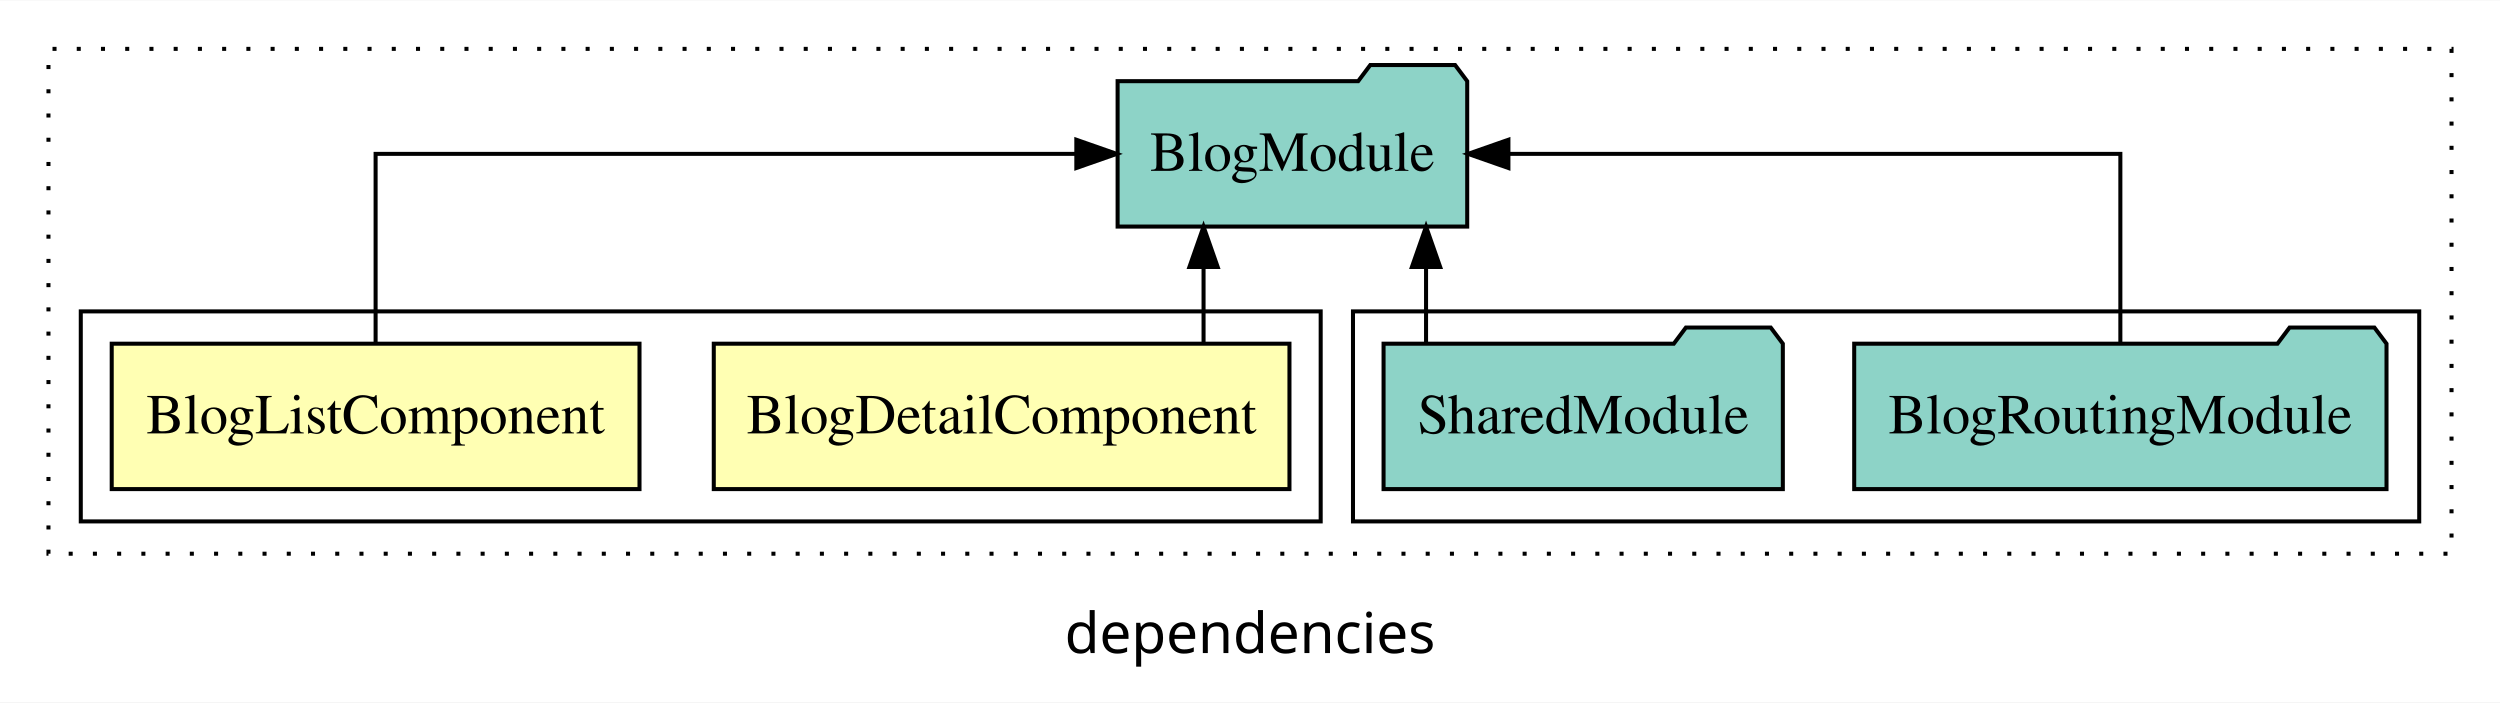
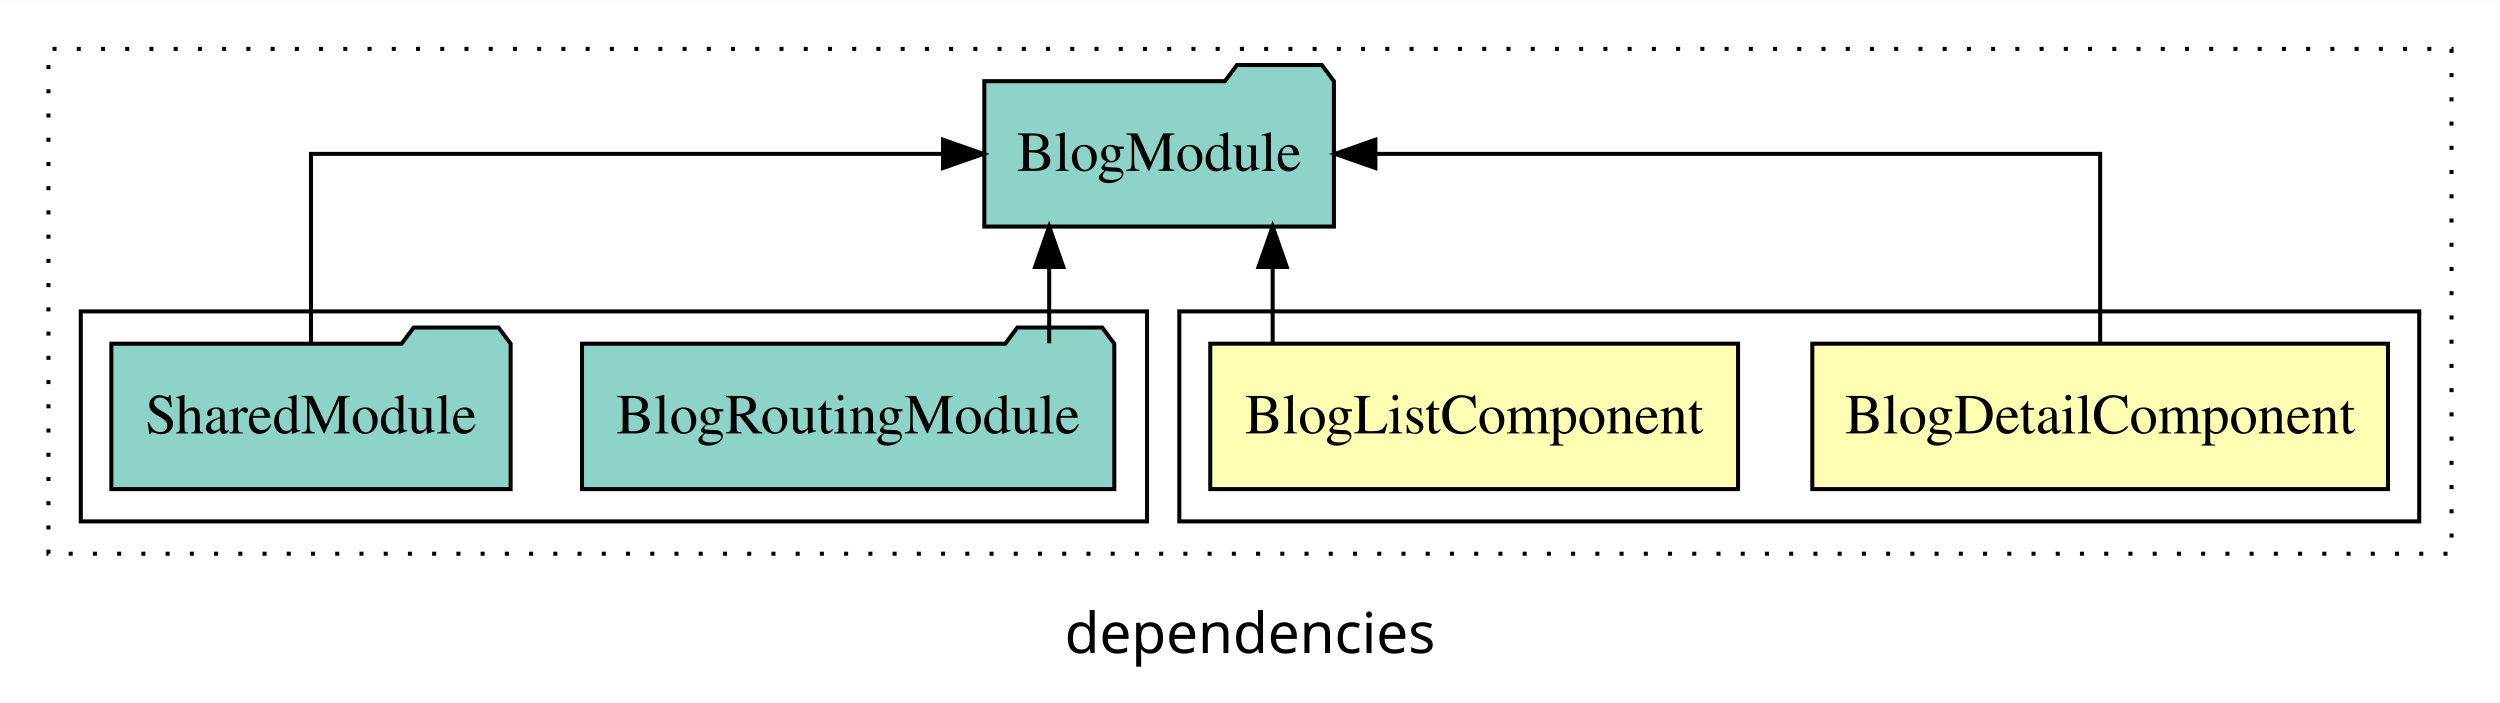
<svg xmlns="http://www.w3.org/2000/svg" width="619pt" height="174pt" viewBox="0.00 0.00 619.00 173.80">
  <g id="graph0" class="graph" transform="scale(1 1) rotate(0) translate(4 169.8)">
    <polygon fill="white" stroke="transparent" points="-4,4 -4,-169.8 615,-169.8 615,4 -4,4" />
    <text text-anchor="middle" x="305.5" y="-8.2" font-family="sans-serif" font-size="14.00">dependencies</text>
    <g id="clust1" class="cluster">
      <polygon fill="none" stroke="black" stroke-dasharray="1,5" points="8,-32.8 8,-157.8 603,-157.8 603,-32.8 8,-32.8" />
    </g>
+     <g id="clust2" class="cluster">
+       <polygon fill="none" stroke="black" points="288,-40.8 288,-92.8 595,-92.8 595,-40.8 288,-40.8" />
+     </g>
    <g id="clust5" class="cluster">
-       <polygon fill="none" stroke="black" points="331,-40.8 331,-92.8 595,-92.8 595,-40.8 331,-40.8" />
-     </g>
-     <g id="clust2" class="cluster">
-       <polygon fill="none" stroke="black" points="16,-40.8 16,-92.8 323,-92.8 323,-40.8 16,-40.8" />
+       <polygon fill="none" stroke="black" points="16,-40.8 16,-92.8 280,-92.8 280,-40.8 16,-40.8" />
    </g>
    <g id="node1" class="node">
-       <polygon fill="#ffffb3" stroke="black" points="315.27,-84.8 172.73,-84.8 172.73,-48.8 315.27,-48.8 315.27,-84.8" />
-       <text text-anchor="middle" x="244" y="-62.6" font-family="Times,serif" font-size="14.00">BlogDetailComponent</text>
+       <polygon fill="#ffffb3" stroke="black" points="587.27,-84.8 444.73,-84.8 444.73,-48.8 587.27,-48.8 587.27,-84.8" />
+       <text text-anchor="middle" x="516" y="-62.6" font-family="Times,serif" font-size="14.00">BlogDetailComponent</text>
    </g>
    <g id="node3" class="node">
-       <polygon fill="#8dd3c7" stroke="black" points="359.28,-149.8 356.28,-153.8 335.28,-153.8 332.28,-149.8 272.72,-149.8 272.72,-113.8 359.28,-113.8 359.28,-149.8" />
-       <text text-anchor="middle" x="316" y="-127.6" font-family="Times,serif" font-size="14.00">BlogModule</text>
+       <polygon fill="#8dd3c7" stroke="black" points="326.28,-149.8 323.28,-153.8 302.28,-153.8 299.28,-149.8 239.72,-149.8 239.72,-113.8 326.28,-113.8 326.28,-149.8" />
+       <text text-anchor="middle" x="283" y="-127.6" font-family="Times,serif" font-size="14.00">BlogModule</text>
    </g>
    <g id="edge1" class="edge">
-       <path fill="none" stroke="black" d="M294,-84.91C294,-84.91 294,-103.79 294,-103.79" />
-       <polygon fill="black" stroke="black" points="290.5,-103.79 294,-113.79 297.5,-103.79 290.5,-103.79" />
+       <path fill="none" stroke="black" d="M516,-84.91C516,-104.14 516,-131.8 516,-131.8 516,-131.8 336.55,-131.8 336.55,-131.8" />
+       <polygon fill="black" stroke="black" points="336.55,-128.3 326.55,-131.8 336.55,-135.3 336.55,-128.3" />
    </g>
    <g id="node2" class="node">
-       <polygon fill="#ffffb3" stroke="black" points="154.34,-84.8 23.66,-84.8 23.66,-48.8 154.34,-48.8 154.34,-84.8" />
-       <text text-anchor="middle" x="89" y="-62.6" font-family="Times,serif" font-size="14.00">BlogListComponent</text>
+       <polygon fill="#ffffb3" stroke="black" points="426.34,-84.8 295.66,-84.8 295.66,-48.8 426.34,-48.8 426.34,-84.8" />
+       <text text-anchor="middle" x="361" y="-62.6" font-family="Times,serif" font-size="14.00">BlogListComponent</text>
    </g>
    <g id="edge2" class="edge">
-       <path fill="none" stroke="black" d="M89,-84.91C89,-104.14 89,-131.8 89,-131.8 89,-131.8 262.5,-131.8 262.5,-131.8" />
-       <polygon fill="black" stroke="black" points="262.5,-135.3 272.5,-131.8 262.5,-128.3 262.5,-135.3" />
+       <path fill="none" stroke="black" d="M311.11,-84.91C311.11,-84.91 311.11,-103.79 311.11,-103.79" />
+       <polygon fill="black" stroke="black" points="307.61,-103.79 311.11,-113.79 314.61,-103.79 307.61,-103.79" />
    </g>
    <g id="node4" class="node">
-       <polygon fill="#8dd3c7" stroke="black" points="586.9,-84.8 583.9,-88.8 562.9,-88.8 559.9,-84.8 455.1,-84.8 455.1,-48.8 586.9,-48.8 586.9,-84.8" />
-       <text text-anchor="middle" x="521" y="-62.6" font-family="Times,serif" font-size="14.00">BlogRoutingModule</text>
+       <polygon fill="#8dd3c7" stroke="black" points="271.9,-84.8 268.9,-88.8 247.9,-88.8 244.9,-84.8 140.1,-84.8 140.1,-48.8 271.9,-48.8 271.9,-84.8" />
+       <text text-anchor="middle" x="206" y="-62.6" font-family="Times,serif" font-size="14.00">BlogRoutingModule</text>
    </g>
    <g id="edge3" class="edge">
-       <path fill="none" stroke="black" d="M521,-84.91C521,-104.14 521,-131.8 521,-131.8 521,-131.8 369.48,-131.8 369.48,-131.8" />
-       <polygon fill="black" stroke="black" points="369.48,-128.3 359.48,-131.8 369.48,-135.3 369.48,-128.3" />
+       <path fill="none" stroke="black" d="M255.78,-84.91C255.78,-84.91 255.78,-103.79 255.78,-103.79" />
+       <polygon fill="black" stroke="black" points="252.28,-103.79 255.78,-113.79 259.28,-103.79 252.28,-103.79" />
    </g>
    <g id="node5" class="node">
-       <polygon fill="#8dd3c7" stroke="black" points="437.43,-84.8 434.43,-88.8 413.43,-88.8 410.43,-84.8 338.57,-84.8 338.57,-48.8 437.43,-48.8 437.43,-84.8" />
-       <text text-anchor="middle" x="388" y="-62.6" font-family="Times,serif" font-size="14.00">SharedModule</text>
+       <polygon fill="#8dd3c7" stroke="black" points="122.43,-84.8 119.43,-88.8 98.43,-88.8 95.43,-84.8 23.57,-84.8 23.57,-48.8 122.43,-48.8 122.43,-84.8" />
+       <text text-anchor="middle" x="73" y="-62.6" font-family="Times,serif" font-size="14.00">SharedModule</text>
    </g>
    <g id="edge4" class="edge">
-       <path fill="none" stroke="black" d="M349.09,-84.91C349.09,-84.91 349.09,-103.79 349.09,-103.79" />
-       <polygon fill="black" stroke="black" points="345.59,-103.79 349.09,-113.79 352.59,-103.79 345.59,-103.79" />
+       <path fill="none" stroke="black" d="M73,-84.91C73,-104.14 73,-131.8 73,-131.8 73,-131.8 229.49,-131.8 229.49,-131.8" />
+       <polygon fill="black" stroke="black" points="229.49,-135.3 239.49,-131.8 229.49,-128.3 229.49,-135.3" />
    </g>
  </g>
</svg>
